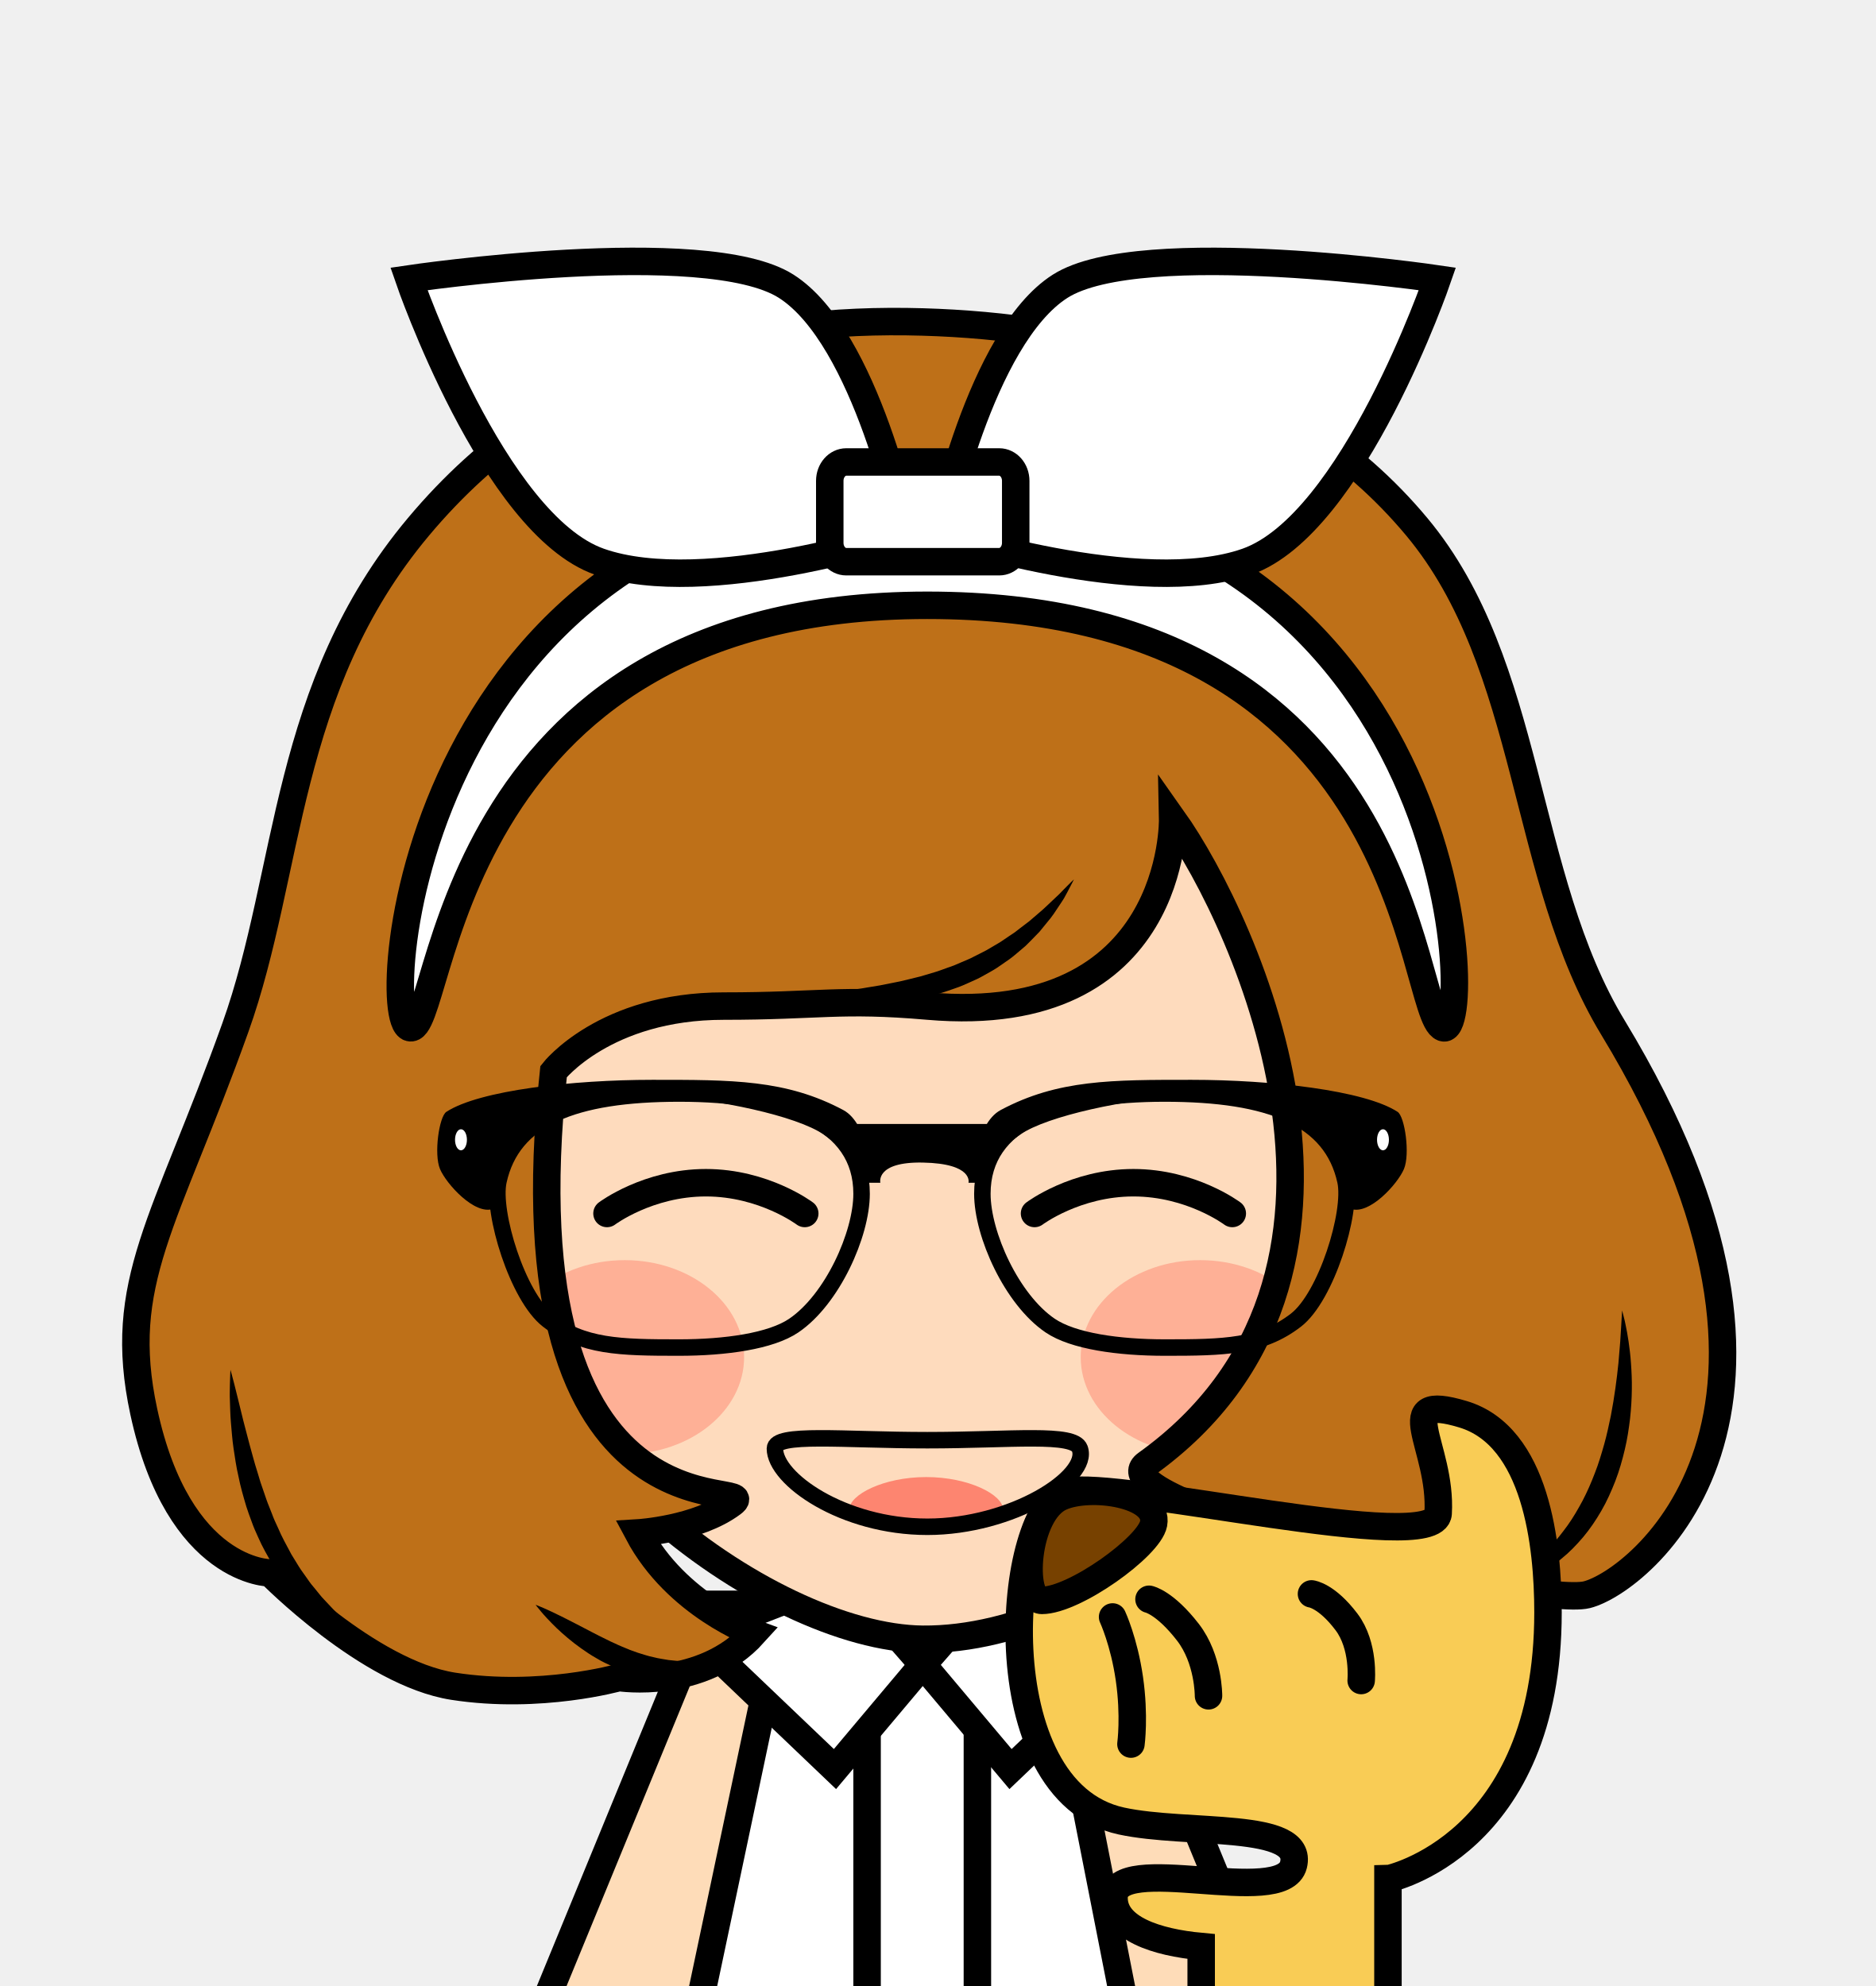
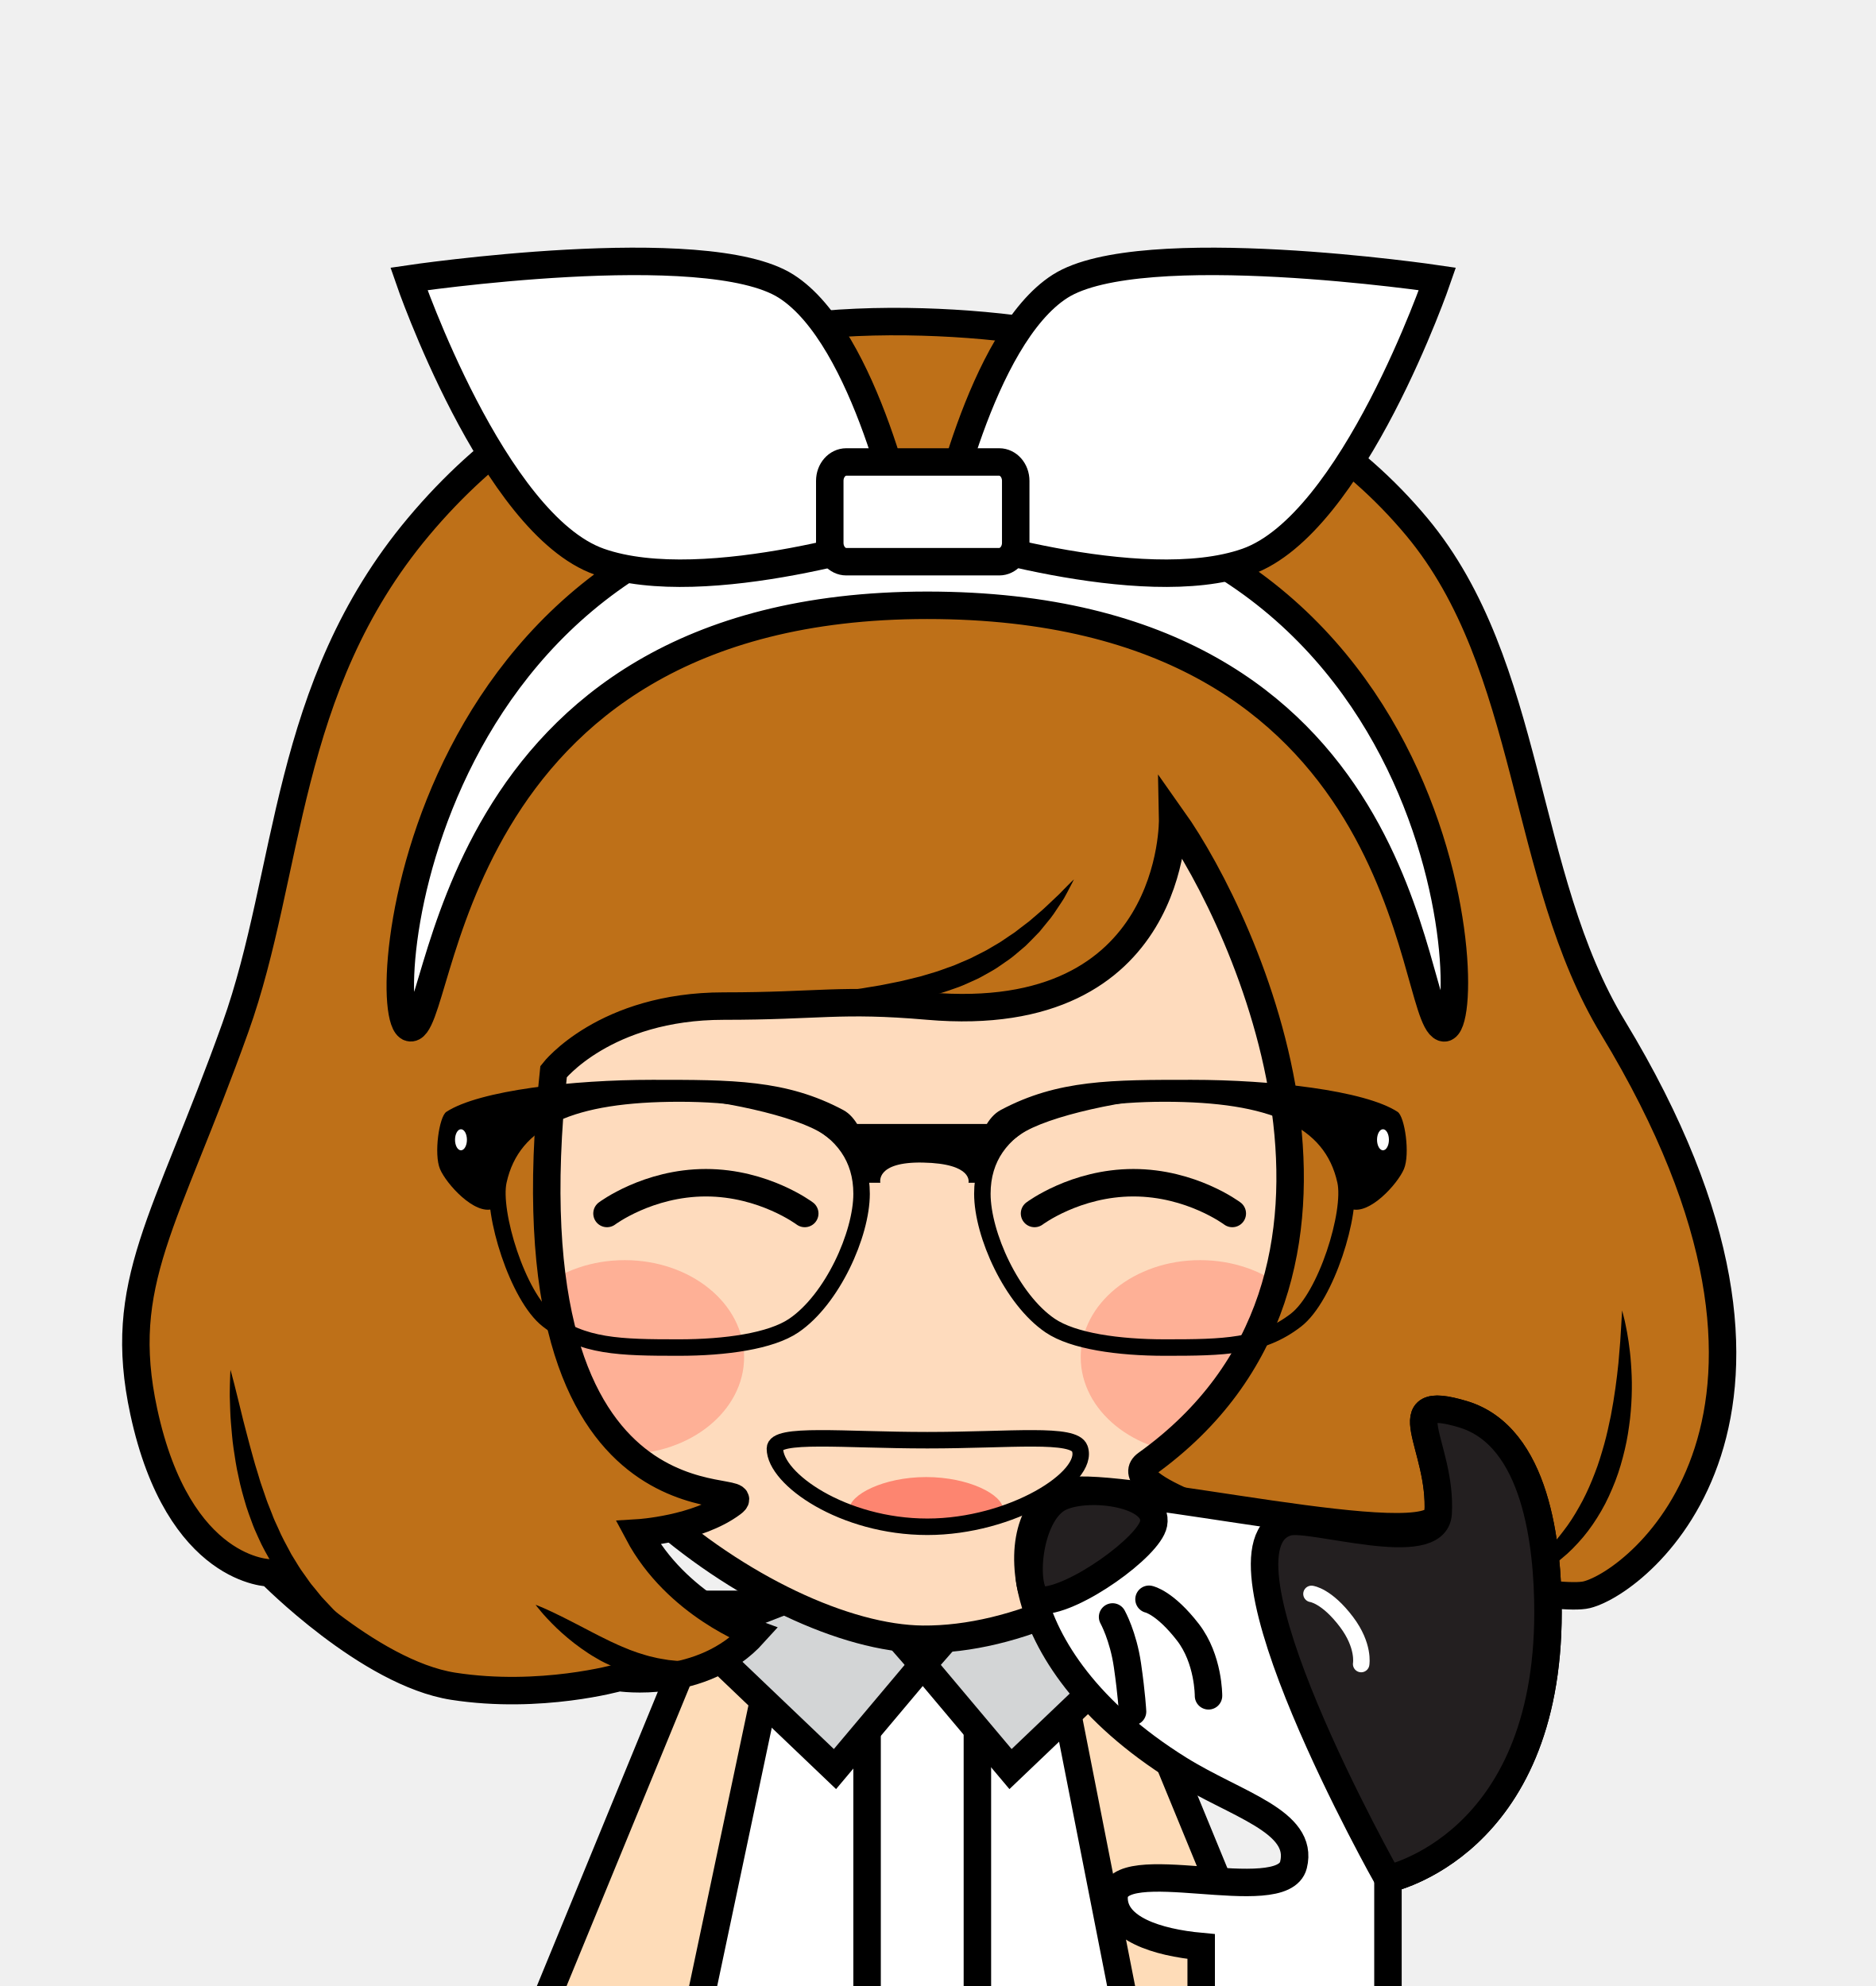
<svg xmlns="http://www.w3.org/2000/svg" version="1.1" id="Layer_7" x="0px" y="0px" width="341.5px" height="361.618px" viewBox="0 0 341.5 361.618" enable-background="new 0 0 341.5 361.618" xml:space="preserve">
  <g id="body">
    <polygon fill="#FEDCB8" stroke="#000000" stroke-width="5" stroke-miterlimit="10" points="129,292.118 99,365.118 133,365.118    151.99,292.118  " />
    <polygon fill="#FEDCB8" stroke="#000000" stroke-width="5" stroke-miterlimit="10" points="200.99,292.118 230.99,365.118    196.99,365.118 178,292.118  " />
    <polygon fill="#FFFFFF" stroke="#000000" stroke-width="5" stroke-linecap="round" stroke-miterlimit="10" points="141,300.118    126,371.118 205.959,371.118 192,300.118  " />
    <g id="Layer_22">
      <rect x="157.845" y="300.485" fill="#FFFFFF" stroke="#000000" stroke-width="5" stroke-linecap="round" stroke-miterlimit="10" width="20.082" height="70.633" />
    </g>
-     <polygon fill="#FFFFFF" stroke="#000000" stroke-width="5" stroke-linecap="round" stroke-miterlimit="10" points="136,294.118    130,301.118 152,322.118 167.979,303.118 154,287.118  " />
-     <polygon fill="#FFFFFF" stroke="#000000" stroke-width="5" stroke-linecap="round" stroke-miterlimit="10" points="   199.959,294.118 205.959,301.118 183.959,322.118 167.979,303.118 181.959,287.118  " />
+     <polygon fill="#D3D5D6" stroke="#000000" stroke-width="5" stroke-linecap="round" stroke-miterlimit="10" points="136,294.118    130,301.118 152,322.118 167.979,303.118 154,287.118  " />
+     <polygon fill="#D3D5D6" stroke="#000000" stroke-width="5" stroke-linecap="round" stroke-miterlimit="10" points="   199.959,294.118 205.959,301.118 183.959,322.118 167.979,303.118 181.959,287.118  " />
  </g>
  <g id="Layer_3">
    <path fill="#FEDBBD" stroke="#000000" stroke-width="5" stroke-miterlimit="10" d="M246.948,216.737   c0,45.147-45.376,82.048-78.968,81.746c-27.928-0.251-78.968-36.599-78.968-81.746s35.355-81.746,78.968-81.746   S246.948,171.59,246.948,216.737z" />
  </g>
  <g id="Layer_14">
    <ellipse opacity="0.5" fill="#FD8570" cx="113.722" cy="247.115" rx="21.736" ry="17.664" />
    <ellipse opacity="0.5" fill="#FD8570" cx="218.471" cy="247.115" rx="21.736" ry="17.664" />
  </g>
  <g id="hair">
    <g id="Layer_2">
      <path fill="#BE7018" stroke="#000000" stroke-width="5" stroke-miterlimit="10" d="M167.979,58.626    c-31.963-0.931-66.082,6.6-91.805,37.302c-24.603,29.365-23.161,62.758-33.333,91.19c-12.733,35.59-21.745,46.368-16.667,69.921    c6.349,29.449,23.016,29.365,23.016,29.365s17.885,18.239,33.333,20.635c15.873,2.462,30.159-1.587,30.159-1.587    s15.123,2.381,24.551-8.063c0,0-14.07-5.1-21.062-18.271c0,0,10.796-0.651,17.145-5.413c6.349-4.762-42.063,9.524-32.54-78.592    c0,0,9.29-11.921,30.952-11.921c17.46,0,21.144-1.392,37.214,0c45.325,3.926,44.532-34.09,44.532-34.09    c13.492,19.048,42.857,83.333-4.762,117.46c-9.826,7.042,70.635,26.19,80.159,23.81s47.619-32.54,4.762-103.254    c-16.708-27.568-14.646-65.906-35.714-91.19C233.997,67.216,196.961,59.47,167.979,58.626z" />
    </g>
    <g id="Layer_11">
      <g>
        <path d="M144.5,181.686c0,0,0.912-0.163,2.506-0.368c1.578-0.206,3.832-0.5,6.537-0.852c0.669-0.1,1.366-0.204,2.088-0.312     c0.721-0.1,1.464-0.197,2.221-0.346c0.758-0.125,1.536-0.254,2.332-0.385c0.787-0.156,1.591-0.316,2.408-0.479     c1.641-0.287,3.284-0.76,4.969-1.155c0.827-0.245,1.66-0.492,2.497-0.74c0.841-0.232,1.643-0.575,2.469-0.856     c0.834-0.263,1.632-0.604,2.423-0.955c0.791-0.351,1.607-0.643,2.353-1.06c0.754-0.399,1.531-0.749,2.265-1.154     c0.724-0.425,1.44-0.845,2.144-1.258c0.714-0.403,1.341-0.91,2.011-1.332c0.33-0.22,0.656-0.437,0.978-0.652     c0.307-0.237,0.61-0.471,0.908-0.702c0.604-0.461,1.192-0.909,1.761-1.342c0.546-0.468,1.073-0.92,1.579-1.354     c1.032-0.856,1.91-1.722,2.711-2.478c0.402-0.379,0.779-0.734,1.127-1.062c0.334-0.344,0.64-0.66,0.917-0.946     c1.113-1.143,1.796-1.781,1.796-1.781s-0.391,0.831-1.159,2.257c-0.193,0.357-0.408,0.752-0.641,1.182     c-0.248,0.421-0.553,0.85-0.861,1.324c-0.622,0.945-1.311,2.033-2.231,3.089c-0.445,0.545-0.908,1.113-1.387,1.7     c-0.53,0.545-1.078,1.108-1.642,1.687c-0.284,0.289-0.571,0.585-0.875,0.869c-0.317,0.27-0.638,0.544-0.962,0.82     c-0.656,0.545-1.306,1.135-2.032,1.649c-0.733,0.507-1.478,1.022-2.232,1.543c-0.768,0.501-1.593,0.931-2.408,1.392     c-0.807,0.481-1.672,0.857-2.538,1.241c-0.862,0.393-1.731,0.779-2.633,1.074c-0.9,0.296-1.783,0.653-2.693,0.893     c-0.91,0.237-1.816,0.473-2.715,0.708c-0.902,0.21-1.809,0.351-2.7,0.515c-0.889,0.178-1.773,0.291-2.646,0.373     c-0.871,0.085-1.724,0.208-2.563,0.252c-0.838,0.036-1.657,0.071-2.455,0.105c-1.593,0.091-3.099-0.024-4.482-0.045     c-1.384-0.03-2.655-0.184-3.773-0.277c-1.122-0.078-2.081-0.251-2.877-0.363C145.408,181.869,144.5,181.686,144.5,181.686z" />
      </g>
      <g>
        <path d="M41.952,249.421c0,0,0.279,0.926,0.688,2.557c0.391,1.639,1.004,3.948,1.655,6.704c0.376,1.371,0.727,2.867,1.157,4.424     c0.441,1.555,0.851,3.205,1.39,4.868c0.274,0.83,0.479,1.698,0.79,2.537c0.29,0.845,0.584,1.701,0.88,2.563     c0.295,0.861,0.676,1.692,0.993,2.553c0.309,0.866,0.692,1.698,1.085,2.525c0.705,1.697,1.612,3.278,2.45,4.865     c0.477,0.757,0.941,1.515,1.392,2.271c0.46,0.75,1.01,1.421,1.485,2.134c0.251,0.346,0.476,0.71,0.743,1.033     c0.268,0.324,0.533,0.645,0.795,0.963c0.535,0.627,1.001,1.299,1.562,1.854c1.087,1.142,2.081,2.28,3.135,3.195     c0.514,0.477,1.006,0.933,1.474,1.368c0.494,0.41,0.962,0.799,1.402,1.164c0.44,0.37,0.862,0.705,1.238,1.039     c0.391,0.312,0.766,0.576,1.098,0.828c1.334,0.998,2.089,1.618,2.089,1.618s-0.908-0.306-2.486-0.928     c-0.392-0.16-0.835-0.323-1.304-0.528c-0.462-0.218-0.947-0.481-1.475-0.749c-0.529-0.273-1.091-0.564-1.684-0.87     c-0.578-0.334-1.15-0.739-1.77-1.135c-0.602-0.418-1.287-0.789-1.897-1.299c-0.622-0.5-1.264-1.017-1.925-1.549     c-0.681-0.516-1.25-1.182-1.906-1.792c-0.65-0.618-1.286-1.277-1.867-2.005c-0.591-0.718-1.229-1.427-1.781-2.209     c-0.549-0.785-1.098-1.586-1.642-2.401c-0.997-1.676-1.989-3.405-2.77-5.219c-0.413-0.899-0.812-1.802-1.132-2.728     c-0.337-0.919-0.686-1.834-0.972-2.754c-0.55-1.848-1.078-3.669-1.425-5.46c-0.421-1.778-0.656-3.52-0.906-5.164     c-0.245-1.644-0.337-3.214-0.474-4.652c-0.121-1.441-0.141-2.773-0.182-3.944c-0.061-1.172-0.008-2.19-0.002-3.031     C41.886,250.387,41.952,249.421,41.952,249.421z" />
      </g>
      <g>
        <path d="M295.291,238.61c0,0,0.063,0.235,0.18,0.677c0.102,0.444,0.296,1.085,0.451,1.924c0.177,0.836,0.377,1.856,0.545,3.033     c0.17,1.177,0.342,2.512,0.44,3.977c0.104,1.465,0.185,3.06,0.157,4.75c-0.016,1.691-0.123,3.477-0.322,5.321     c-0.222,1.841-0.502,3.747-0.962,5.655c-0.449,1.909-0.999,3.835-1.718,5.711c-0.733,1.868-1.547,3.717-2.552,5.437     c-0.993,1.724-2.101,3.352-3.324,4.808c-1.235,1.444-2.513,2.771-3.872,3.858c-0.651,0.573-1.361,1.041-2.011,1.525     c-0.692,0.433-1.346,0.864-2.003,1.229c-1.305,0.745-2.562,1.3-3.69,1.726c-0.571,0.2-1.094,0.405-1.591,0.556     c-0.502,0.133-0.963,0.256-1.379,0.367c-0.82,0.243-1.505,0.298-1.948,0.397c-0.45,0.073-0.69,0.112-0.69,0.112     s0.215-0.115,0.619-0.331c0.4-0.219,1.003-0.493,1.729-0.919c0.363-0.207,0.764-0.436,1.201-0.686     c0.423-0.266,0.88-0.555,1.369-0.863c0.961-0.632,2.001-1.396,3.091-2.26c1.074-0.888,2.178-1.904,3.251-3.057     c1.101-1.125,2.112-2.444,3.116-3.821c0.993-1.391,1.88-2.921,2.729-4.503c0.833-1.592,1.565-3.276,2.218-4.993     c0.679-1.709,1.198-3.486,1.7-5.239c0.492-1.758,0.868-3.525,1.223-5.242c0.66-3.445,1.087-6.725,1.375-9.564     c0.119-1.427,0.228-2.735,0.325-3.894c0.073-1.169,0.136-2.187,0.189-3.026C295.234,239.579,295.291,238.61,295.291,238.61z" />
      </g>
      <g>
        <path d="M97.5,292.205c0,0,0.549,0.192,1.461,0.594c0.913,0.405,2.198,0.994,3.682,1.745c1.494,0.742,3.196,1.648,4.998,2.58     c0.456,0.223,0.909,0.463,1.368,0.707c0.462,0.227,0.929,0.458,1.401,0.69c0.464,0.246,0.944,0.46,1.42,0.674     c0.477,0.21,0.947,0.461,1.433,0.642l1.437,0.597c0.483,0.172,0.963,0.343,1.44,0.512c0.962,0.293,1.905,0.621,2.844,0.804     c0.932,0.25,1.855,0.355,2.739,0.515c0.887,0.066,1.741,0.213,2.541,0.21c0.404,0.022,0.791,0.042,1.159,0.062     c0.372-0.001,0.726-0.002,1.058-0.003c0.668-0.006,1.267,0.013,1.754-0.025c0.981-0.041,1.572-0.023,1.572-0.023     s-0.479,0.314-1.37,0.793c-0.442,0.252-0.997,0.516-1.659,0.757c-0.332,0.129-0.685,0.266-1.057,0.411     c-0.386,0.106-0.791,0.218-1.215,0.334c-0.85,0.257-1.806,0.353-2.825,0.496c-1.018,0.042-2.115,0.115-3.233-0.02     c-0.564-0.035-1.135-0.1-1.699-0.221c-0.564-0.114-1.156-0.189-1.713-0.369c-0.562-0.166-1.136-0.318-1.698-0.508l-1.648-0.645     c-1.064-0.49-2.138-0.977-3.105-1.574c-0.997-0.558-1.919-1.18-2.795-1.8c-1.747-1.243-3.248-2.542-4.48-3.711     c-1.22-1.192-2.185-2.227-2.822-2.994C97.842,292.676,97.5,292.205,97.5,292.205z" />
      </g>
    </g>
  </g>
  <g id="dog">
    <g id="Layer_18">
-       <path fill="#F9CC55" stroke="#000000" stroke-width="5" stroke-miterlimit="10" d="M281.802,293.575    c0-12.257-2.135-32.061-15.469-36.061c-13.333-4-3.796,5.71-4.531,18.061c-0.469,7.876-58.198-6.211-67.667-4    c-10.893,2.543-15.135,54.543,10,60c12.013,2.608,33.333,0,31.333,8s-32.667-2.667-32.667,6c0,5.568,7.705,8.106,15.865,8.858l0,0    v14.352h34v-26.667C252.667,342.118,281.802,336.118,281.802,293.575z" />
+       <path fill="#FFFFFF" stroke="#000000" stroke-width="5" stroke-miterlimit="10" d="M281.802,293.575    c0-12.257-2.135-32.061-15.469-36.061c-13.333-4-3.796,5.71-4.531,18.061c-0.469,7.876-58.198-6.211-67.667-4    c-10.893,2.543-12.527,29.964,20.449,50.543c10.429,6.508,22.885,9.457,20.885,17.457s-32.667-2.667-32.667,6    c0,5.568,7.705,8.106,15.865,8.858l0,0v14.352h34v-26.667C252.667,342.118,281.802,336.118,281.802,293.575z" />
+       <path fill="#231F20" stroke="#000000" stroke-width="5" stroke-miterlimit="10" d="M281.802,293.575    c0-12.257-2.135-32.061-15.469-36.061c-13.333-4-3.796,5.71-4.531,18.061c-0.469,7.876-23.066,0.406-27.342,1.565    c-15.989,4.337,18.207,64.978,18.207,64.978S281.802,336.118,281.802,293.575z" />
    </g>
    <g id="Layer_19">
-       <path fill="#774100" stroke="#000000" stroke-width="5" stroke-miterlimit="10" d="M210,277.451    c-0.793,4.177-14.422,13.953-20.333,13.953c-3.882,0-3.05-15.953,3.469-18.829C198.544,270.188,211.029,272.031,210,277.451z" />
+       <path fill="#231F20" stroke="#000000" stroke-width="5" stroke-miterlimit="10" d="M210,277.451    c-0.793,4.177-14.422,13.953-20.333,13.953c-3.882,0-3.05-15.953,3.469-18.829C198.544,270.188,211.029,272.031,210,277.451z" />
    </g>
    <g id="Layer_20">
-       <path fill="none" stroke="#000000" stroke-width="5" stroke-linecap="round" stroke-miterlimit="10" d="M202.538,294.421    c0,0,2.08,4.457,3.06,11.246c0.98,6.789,0.282,11.904,0.282,11.904" />
+       <path fill="none" stroke="#000000" stroke-width="5" stroke-linecap="round" stroke-miterlimit="10" d="M202.538,294.421    c0,0,1.937,3.468,2.709,8.817c0.772,5.349,0.924,8.422,0.924,8.422" />
      <path fill="none" stroke="#000000" stroke-width="5" stroke-linecap="round" stroke-miterlimit="10" d="M209.168,291.2    c0,0,2.892,0.583,7.088,6.009c3.796,4.908,3.744,11.572,3.744,11.572" />
-       <path fill="none" stroke="#000000" stroke-width="5" stroke-linecap="round" stroke-miterlimit="10" d="M238.745,290.222    c0,0,2.758,0.311,6.378,5.108c3.274,4.339,2.667,10.666,2.667,10.666" />
+       <path fill="none" stroke="#FFFFFF" stroke-width="3" stroke-linecap="round" stroke-miterlimit="10" d="M238.745,290.222    c0,0,2.758,0.311,6.378,5.108c3.274,4.339,2.667,7.666,2.667,7.666" />
    </g>
  </g>
  <g id="hair_band">
    <g id="Layer_4">
      <path fill="#FFFFFF" stroke="#000000" stroke-width="5" stroke-miterlimit="10" d="M74.587,187.118    c6.349,1.667,5.056-76.905,94.203-76.905s87.543,74.444,93.892,76.905c6.349,2.46,4.047-98.333-94.703-98.333    C75.381,88.784,68.238,185.451,74.587,187.118z" />
    </g>
    <g id="Layer_6">
      <path fill="#FFFFFF" stroke="#000000" stroke-width="5" stroke-miterlimit="10" d="M261.667,50.784c0,0-54-8-68.667,1.333    s-21.889,44.96-21.889,44.96s36.556,12.024,55.889,5.199S261.667,50.784,261.667,50.784z" />
      <path fill="#FFFFFF" stroke="#000000" stroke-width="5" stroke-miterlimit="10" d="M74.444,50.784c0,0,54-8,68.667,1.333    S165,97.078,165,97.078s-36.556,12.024-55.889,5.199S74.444,50.784,74.444,50.784z" />
    </g>
    <g id="Layer_5">
      <path fill="#FFFFFF" stroke="#000000" stroke-width="5" stroke-miterlimit="10" d="M184.905,98.845c0,1.895-1.343,3.432-3,3.432    h-27.851c-1.657,0-3-1.537-3-3.432V87.55c0-1.895,1.343-3.432,3-3.432h27.851c1.657,0,3,1.537,3,3.432V98.845z" />
    </g>
  </g>
  <g id="face">
    <path fill="#FD8570" d="M182.609,274.877c0,2.722-6.27,3.928-14.005,3.928s-14.005-1.206-14.005-3.928s6.27-5.928,14.005-5.928   S182.609,272.155,182.609,274.877z" />
    <path fill="none" stroke="#000000" stroke-width="5" stroke-linecap="round" stroke-miterlimit="10" d="M110.5,220.954   c0,0,7.442-5.6,18-5.6s18,5.6,18,5.6" />
    <path fill="none" stroke="#000000" stroke-width="5" stroke-linecap="round" stroke-miterlimit="10" d="M224.33,220.954   c0,0-7.442-5.6-18-5.6s-18,5.6-18,5.6" />
    <path fill="none" stroke="#000000" stroke-width="3" stroke-linecap="round" stroke-miterlimit="10" d="M196.566,263.761   c1.894,5.21-12.424,14.239-27.75,14.239s-27.75-8.695-27.75-14.239c0-2.932,12.424-1.524,27.75-1.524   S195.5,260.829,196.566,263.761z" />
  </g>
  <g id="glasses">
    <g id="Layer_8">
      <path fill="none" stroke="#000000" stroke-width="3" stroke-miterlimit="10" d="M156.845,217.362    c0,7.403-5.345,19.256-12.345,24.006c-4.179,2.836-12.44,4-20.899,4c-10.769,0-17.539-0.123-23.851-5    c-5.5-4.25-10.251-19.619-9.004-25.314c2.504-11.436,13.591-15.941,32.921-15.941S156.845,204.198,156.845,217.362z" />
      <path fill="none" stroke="#000000" stroke-width="3" stroke-miterlimit="10" d="M178.832,217.362    c0,7.403,5.345,19.256,12.345,24.006c4.179,2.836,12.44,4,20.899,4c10.769,0,17.539-0.123,23.851-5    c5.5-4.25,10.251-19.619,9.004-25.314c-2.504-11.436-13.591-15.941-32.921-15.941S178.832,204.198,178.832,217.362z" />
    </g>
    <g id="Layer_9">
      <path d="M89.75,220.118c-3.333,1.167-8.489-4.518-9.648-7.25c-1.152-2.717-0.16-9.559,1.153-10.417    c5.994-3.916,22.994-5.833,37.494-5.833s24.333-0.061,34.75,5.495c4.774,2.547,5.25,12.755,5.25,12.755s-3.75-4.75-8.75-8.25    s-19.75-6.5-29.25-7s-20.583,3.083-24.583,7.083S92,216.118,89.75,220.118z" />
      <ellipse fill="#FFFFFF" cx="83.917" cy="207.534" rx="1.083" ry="1.917" />
      <path d="M245.928,220.118c3.333,1.167,8.489-4.518,9.648-7.25c1.152-2.717,0.16-9.559-1.153-10.417    c-5.994-3.916-22.994-5.833-37.494-5.833s-24.333-0.061-34.75,5.495c-4.774,2.547-5.25,12.755-5.25,12.755s3.75-4.75,8.75-8.25    s19.75-6.5,29.25-7s20.583,3.083,24.583,7.083S243.678,216.118,245.928,220.118z" />
      <ellipse fill="#FFFFFF" cx="251.761" cy="207.534" rx="1.083" ry="1.917" />
    </g>
    <g id="Layer_10">
      <path d="M153.599,204.658h28.01l-1.768,10.706h-3.535c0,0,0.955-3.502-8.311-3.68c-8.685-0.167-7.733,3.68-7.733,3.68h-3.797    L153.599,204.658z" />
    </g>
  </g>
</svg>
